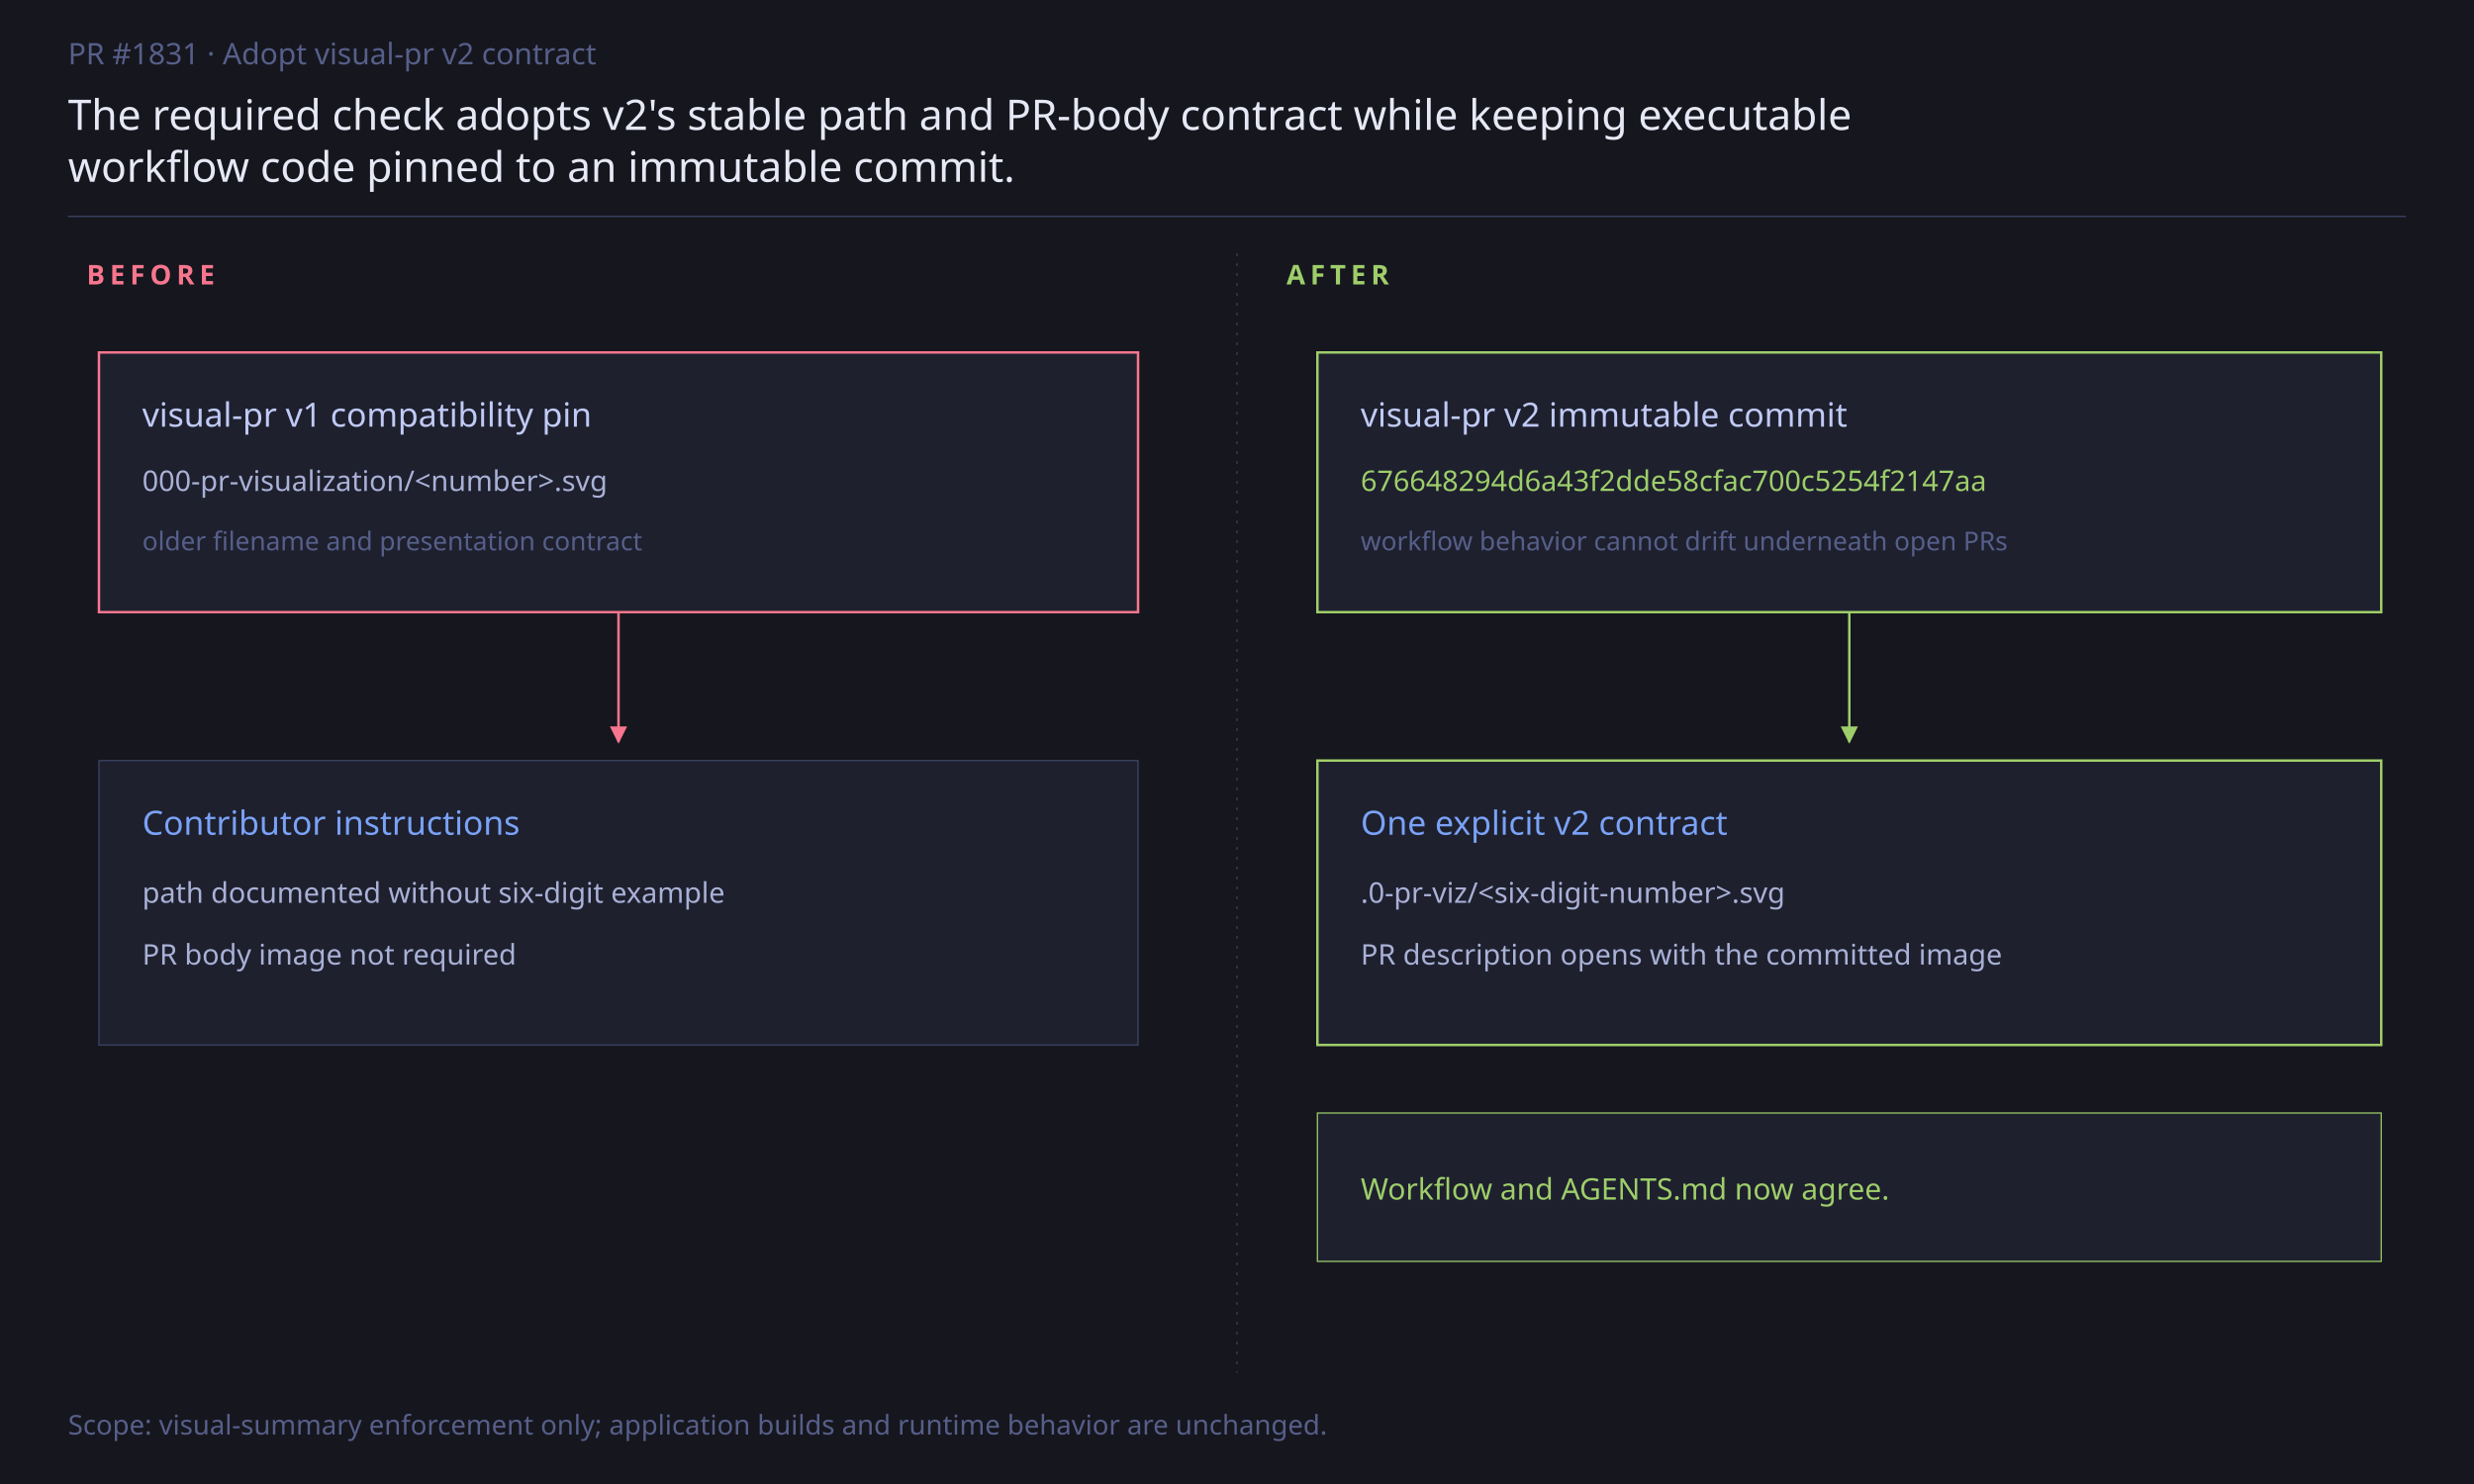
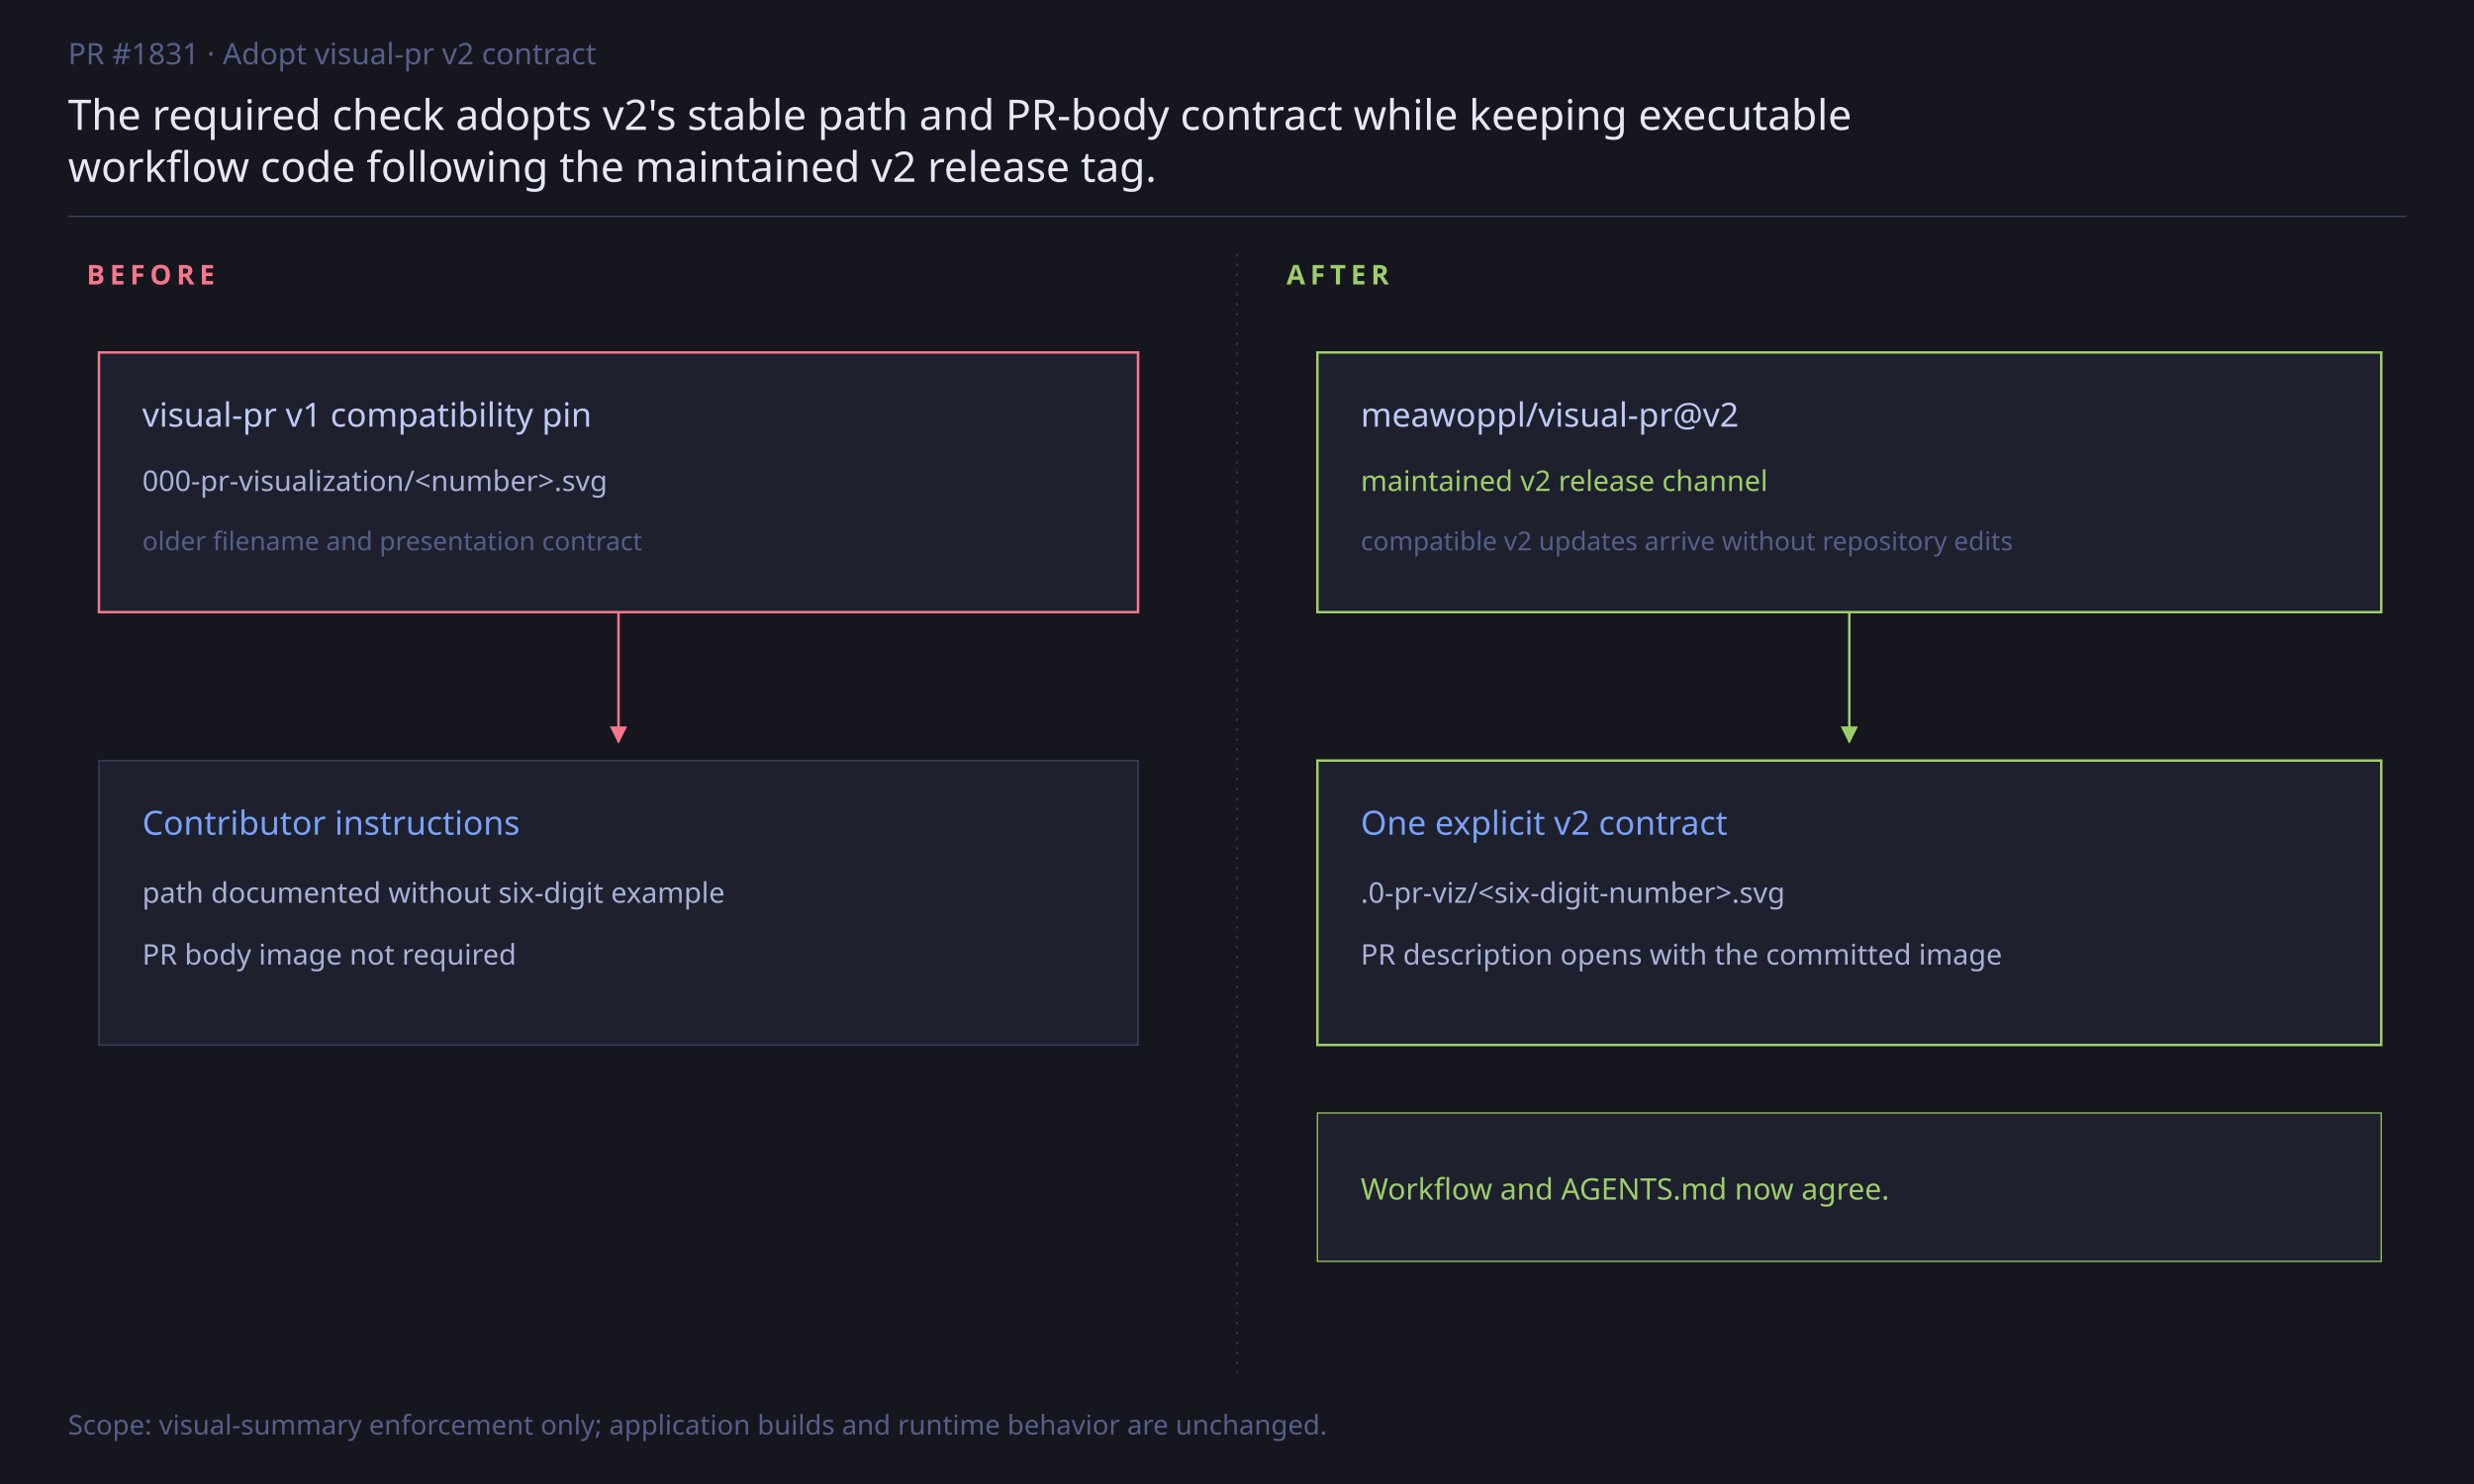
<svg xmlns="http://www.w3.org/2000/svg" viewBox="0 0 2000 1200" font-family="'Segoe UI','Noto Sans','DejaVu Sans',sans-serif">
  <rect width="2000" height="1200" fill="#16161e" />
  <defs>
    <marker id="red" viewBox="0 0 10 10" refX="9" refY="5" markerWidth="7" markerHeight="7" orient="auto">
      <path d="M0 0L10 5L0 10z" fill="#f7768e" />
    </marker>
    <marker id="green" viewBox="0 0 10 10" refX="9" refY="5" markerWidth="7" markerHeight="7" orient="auto">
      <path d="M0 0L10 5L0 10z" fill="#9ece6a" />
    </marker>
  </defs>
  <text x="55" y="52" font-size="24" fill="#565f89">PR #1831 · Adopt visual-pr v2 contract</text>
  <text x="55" y="105" font-size="34" fill="#e6e9f5">The required check adopts v2's stable path and PR-body contract while keeping executable</text>
-   <text x="55" y="147" font-size="34" fill="#e6e9f5">workflow code pinned to an immutable commit.</text>
+   <text x="55" y="147" font-size="34" fill="#e6e9f5">workflow code following the maintained v2 release tag.</text>
  <line x1="55" y1="175" x2="1945" y2="175" stroke="#3d4666" />
  <text x="70" y="230" font-size="22" font-weight="700" letter-spacing="4" fill="#f7768e">BEFORE</text>
  <text x="1040" y="230" font-size="22" font-weight="700" letter-spacing="4" fill="#9ece6a">AFTER</text>
  <line x1="1000" y1="205" x2="1000" y2="1110" stroke="#3d4666" stroke-dasharray="2 6" />
  <rect x="80" y="285" width="840" height="210" fill="#1e202e" stroke="#f7768e" stroke-width="2" />
  <text x="115" y="345" font-size="27" fill="#c0caf5">visual-pr v1 compatibility pin</text>
  <text x="115" y="397" font-size="23" fill="#a9b1d6">000-pr-visualization/&lt;number&gt;.svg</text>
  <text x="115" y="445" font-size="21" fill="#565f89">older filename and presentation contract</text>
  <line x1="500" y1="495" x2="500" y2="600" stroke="#f7768e" stroke-width="2" marker-end="url(#red)" />
  <rect x="80" y="615" width="840" height="230" fill="#1e202e" stroke="#3d4666" />
  <text x="115" y="675" font-size="27" fill="#7aa2f7">Contributor instructions</text>
  <text x="115" y="730" font-size="23" fill="#a9b1d6">path documented without six-digit example</text>
  <text x="115" y="780" font-size="23" fill="#a9b1d6">PR body image not required</text>
  <rect x="1065" y="285" width="860" height="210" fill="#1e202e" stroke="#9ece6a" stroke-width="2" />
-   <text x="1100" y="345" font-size="27" fill="#c0caf5">visual-pr v2 immutable commit</text>
-   <text x="1100" y="397" font-size="23" fill="#9ece6a">676648294d6a43f2dde58cfac700c5254f2147aa</text>
-   <text x="1100" y="445" font-size="21" fill="#565f89">workflow behavior cannot drift underneath open PRs</text>
+   <text x="1100" y="345" font-size="27" fill="#c0caf5">meawoppl/visual-pr@v2</text>
+   <text x="1100" y="397" font-size="23" fill="#9ece6a">maintained v2 release channel</text>
+   <text x="1100" y="445" font-size="21" fill="#565f89">compatible v2 updates arrive without repository edits</text>
  <line x1="1495" y1="495" x2="1495" y2="600" stroke="#9ece6a" stroke-width="2" marker-end="url(#green)" />
  <rect x="1065" y="615" width="860" height="230" fill="#1e202e" stroke="#9ece6a" stroke-width="2" />
  <text x="1100" y="675" font-size="27" fill="#7aa2f7">One explicit v2 contract</text>
  <text x="1100" y="730" font-size="23" fill="#a9b1d6">.0-pr-viz/&lt;six-digit-number&gt;.svg</text>
  <text x="1100" y="780" font-size="23" fill="#a9b1d6">PR description opens with the committed image</text>
  <rect x="1065" y="900" width="860" height="120" fill="#1e202e" stroke="#9ece6a" />
  <text x="1100" y="970" font-size="24" fill="#9ece6a">Workflow and AGENTS.md now agree.</text>
  <text x="55" y="1160" font-size="22" fill="#565f89">Scope: visual-summary enforcement only; application builds and runtime behavior are unchanged.</text>
</svg>
